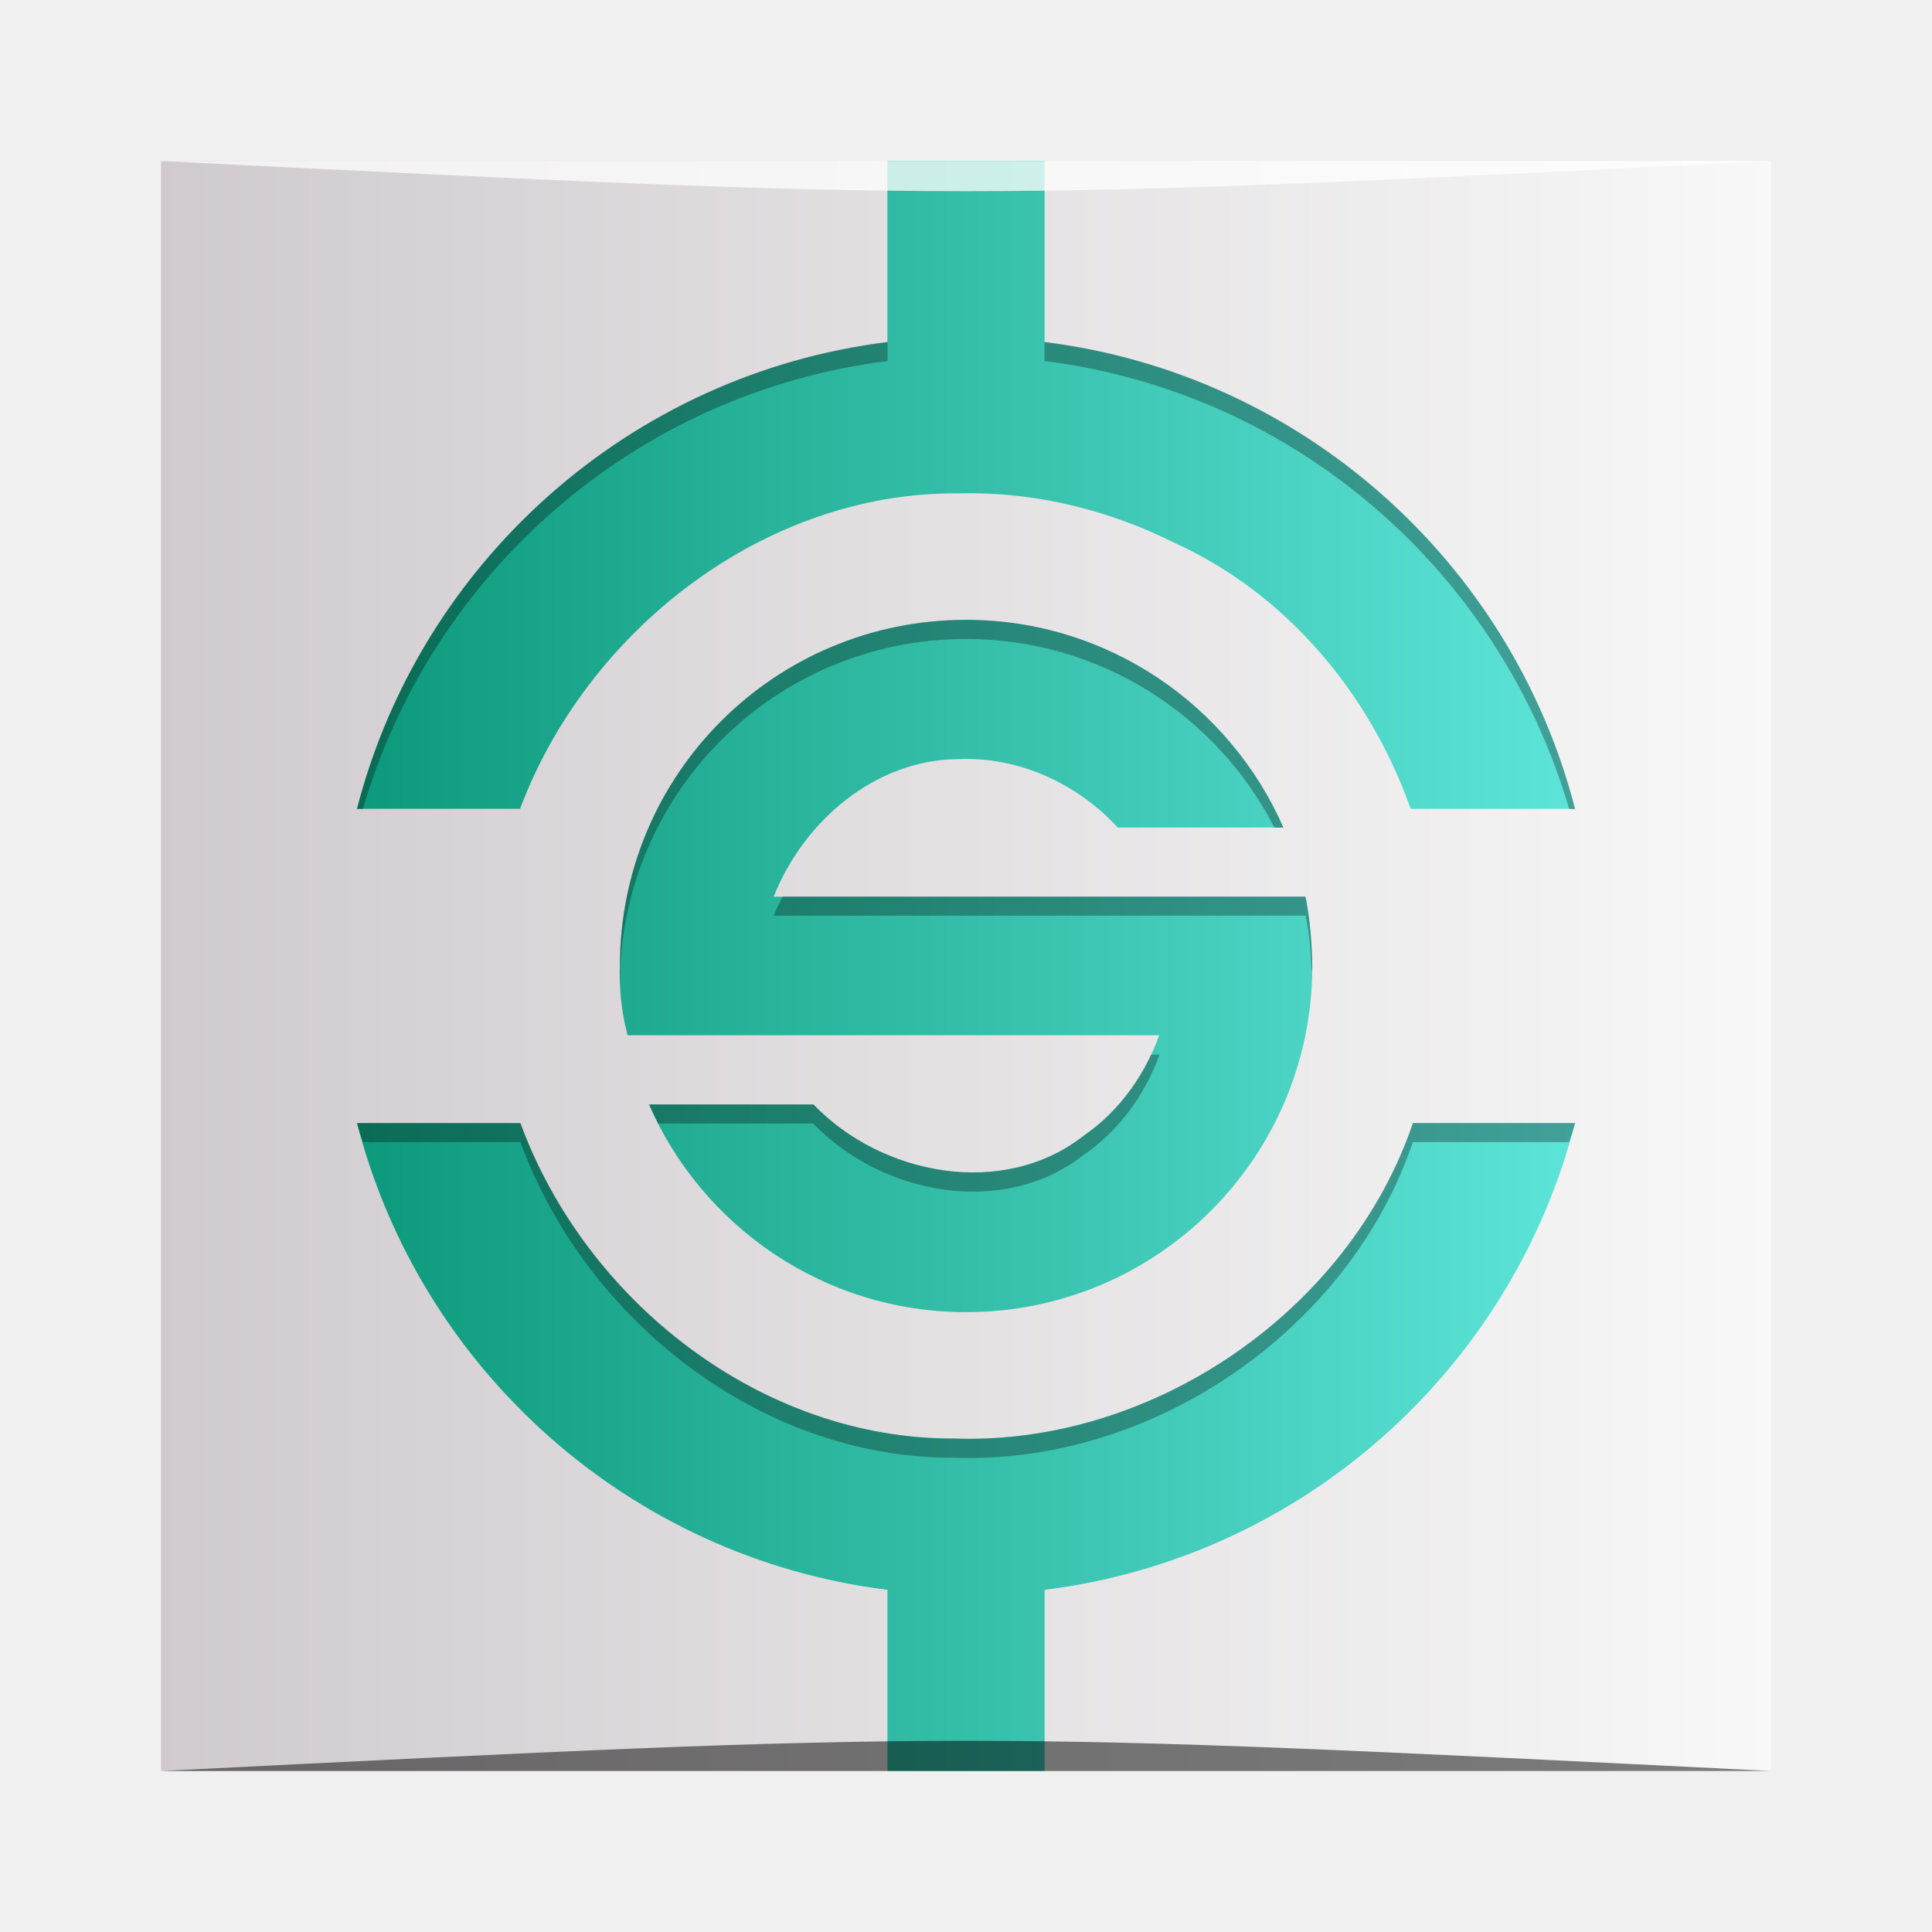
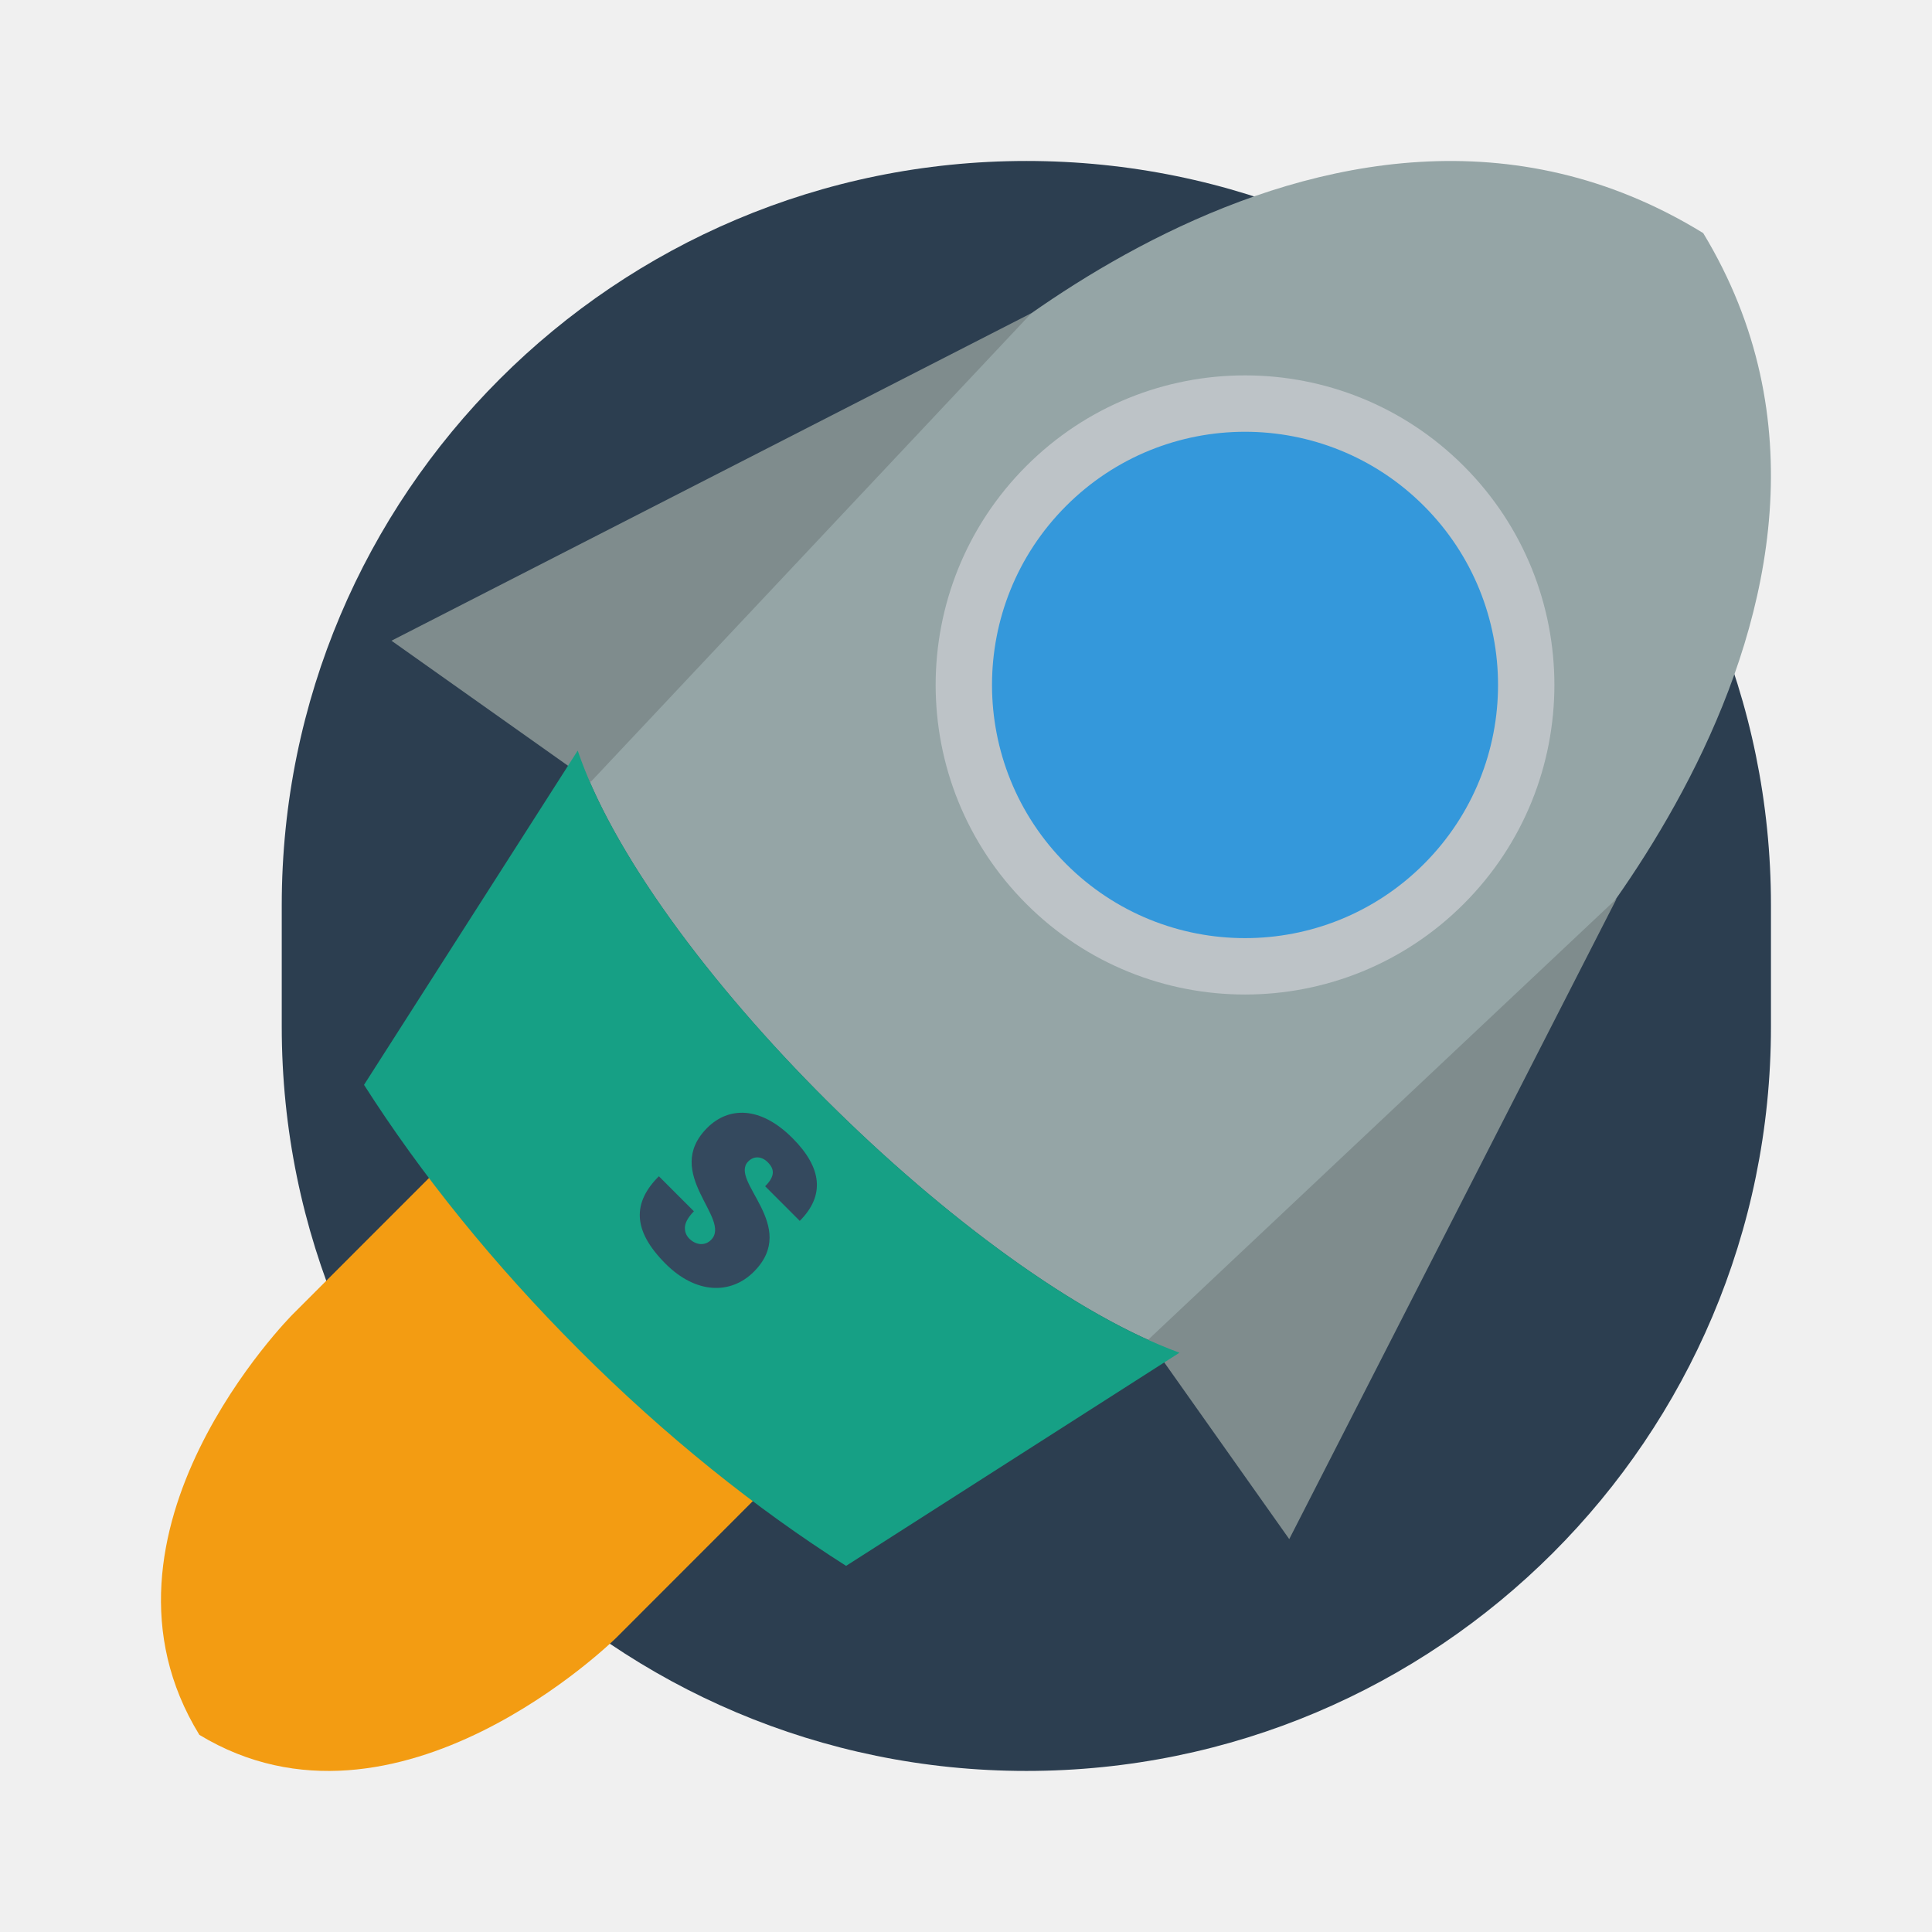
- <svg xmlns="http://www.w3.org/2000/svg" xmlns:xlink="http://www.w3.org/1999/xlink" version="1.0" width="48" height="48" id="svg2408">
-   <defs id="defs2410">
-     <linearGradient id="linearGradient3972">
-       <stop id="stop3974" style="stop-color:#0b9879;stop-opacity:1" offset="0" />
-       <stop id="stop3976" style="stop-color:#60e7dc;stop-opacity:1" offset="1" />
-     </linearGradient>
-     <linearGradient x1="45.448" y1="92.54" x2="45.448" y2="7.017" id="ButtonShadow" gradientUnits="userSpaceOnUse" gradientTransform="scale(1.005865,0.994169)">
-       <stop id="stop3750" style="stop-color:#000000;stop-opacity:1" offset="0" />
-       <stop id="stop3752" style="stop-color:#000000;stop-opacity:0.588" offset="1" />
-     </linearGradient>
-     <linearGradient id="linearGradient3737">
-       <stop id="stop3739" style="stop-color:#ffffff;stop-opacity:1" offset="0" />
-       <stop id="stop3741" style="stop-color:#ffffff;stop-opacity:0" offset="1" />
-     </linearGradient>
-     <filter color-interpolation-filters="sRGB" id="filter3174">
-       <feGaussianBlur id="feGaussianBlur3176" stdDeviation="1.71" />
-     </filter>
-     <linearGradient x1="36.357" y1="6" x2="36.357" y2="63.893" id="linearGradient3188" xlink:href="#linearGradient3737" gradientUnits="userSpaceOnUse" />
-     <filter x="-0.192" y="-0.192" width="1.384" height="1.384" color-interpolation-filters="sRGB" id="filter3794">
-       <feGaussianBlur id="feGaussianBlur3796" stdDeviation="5.28" />
-     </filter>
-     <linearGradient x1="48" y1="20.221" x2="48" y2="138.661" id="linearGradient3613" xlink:href="#linearGradient3737" gradientUnits="userSpaceOnUse" />
-     <radialGradient cx="48" cy="90.172" r="42" fx="48" fy="90.172" id="radialGradient3619" xlink:href="#linearGradient3737" gradientUnits="userSpaceOnUse" gradientTransform="matrix(1.157313,0,0,0.9959077,-7.551021,0.1971319)" />
-     <clipPath id="clipPath3613">
-       <rect width="84" height="84" rx="6" ry="6" x="6" y="6" id="rect3615" style="fill:#ffffff;fill-opacity:1;fill-rule:nonzero;stroke:none" />
-     </clipPath>
-     <linearGradient x1="40" y1="8" x2="40" y2="88" id="linearGradient3617" xlink:href="#linearGradient3926" gradientUnits="userSpaceOnUse" />
-     <linearGradient x1="45.448" y1="92.54" x2="45.448" y2="7.017" id="ButtonShadow-0" gradientUnits="userSpaceOnUse" gradientTransform="matrix(1.005865,0,0,0.994169,100,0)">
-       <stop id="stop3750-8" style="stop-color:#000000;stop-opacity:1" offset="0" />
-       <stop id="stop3752-5" style="stop-color:#000000;stop-opacity:0.588" offset="1" />
-     </linearGradient>
-     <linearGradient x1="32.251" y1="6.132" x2="32.251" y2="90.239" id="linearGradient3780" xlink:href="#ButtonShadow-0" gradientUnits="userSpaceOnUse" gradientTransform="matrix(1.02381,0,0,1.011905,-1.142857,-98.07143)" />
-     <linearGradient x1="32.251" y1="6.132" x2="32.251" y2="90.239" id="linearGradient3772" xlink:href="#ButtonShadow-0" gradientUnits="userSpaceOnUse" gradientTransform="matrix(1.02381,0,0,1.011905,-1.142857,-98.07143)" />
-     <linearGradient x1="32.251" y1="6.132" x2="32.251" y2="90.239" id="linearGradient3725" xlink:href="#ButtonShadow-0" gradientUnits="userSpaceOnUse" gradientTransform="matrix(1.02381,0,0,1.011905,-1.142857,-98.07143)" />
-     <linearGradient x1="32.251" y1="6.132" x2="32.251" y2="90.239" id="linearGradient3721" xlink:href="#ButtonShadow-0" gradientUnits="userSpaceOnUse" gradientTransform="translate(0,-97)" />
-     <linearGradient x1="32.251" y1="6.132" x2="32.251" y2="90.239" id="linearGradient3026" xlink:href="#ButtonShadow-0" gradientUnits="userSpaceOnUse" gradientTransform="matrix(1.02381,0,0,1.011905,-1.142857,-98.07143)" />
-     <linearGradient id="linearGradient3926">
-       <stop id="stop3928" style="stop-color:#f8f8f8;stop-opacity:1;" offset="0" />
-       <stop id="stop3930" style="stop-color:#cdc7cb;stop-opacity:1;" offset="1" />
-     </linearGradient>
-     <linearGradient x1="301.571" y1="70.042" x2="301.571" y2="443.594" id="linearGradient3920" xlink:href="#linearGradient3972" gradientUnits="userSpaceOnUse" gradientTransform="matrix(0.2257434,0,0,0.2257434,-9.78435,-9.790321)" />
-     <linearGradient xlink:href="#linearGradient3926" id="linearGradient3032" gradientUnits="userSpaceOnUse" x1="40" y1="8" x2="40" y2="88" />
-     <linearGradient xlink:href="#linearGradient3972" id="linearGradient3034" gradientUnits="userSpaceOnUse" gradientTransform="matrix(0.2257434,0,0,0.2257434,-9.78435,-9.790321)" x1="301.571" y1="70.042" x2="301.571" y2="443.594" />
-     <linearGradient xlink:href="#linearGradient3737" id="linearGradient3036" gradientUnits="userSpaceOnUse" x1="36.357" y1="6" x2="36.357" y2="63.893" />
-     <radialGradient xlink:href="#linearGradient3737" id="radialGradient3038" gradientUnits="userSpaceOnUse" gradientTransform="matrix(1.157313,0,0,0.9959077,-7.551021,0.1971319)" cx="48" cy="90.172" fx="48" fy="90.172" r="42" />
-     <radialGradient xlink:href="#linearGradient3737" id="radialGradient3041" gradientUnits="userSpaceOnUse" gradientTransform="matrix(1.157313,0,0,0.9959077,-7.551021,0.1971319)" cx="48" cy="90.172" fx="48" fy="90.172" r="42" />
-     <linearGradient xlink:href="#linearGradient3737" id="linearGradient3044" gradientUnits="userSpaceOnUse" x1="36.357" y1="6" x2="36.357" y2="63.893" />
-     <linearGradient xlink:href="#linearGradient3972" id="linearGradient3051" gradientUnits="userSpaceOnUse" gradientTransform="matrix(0.1074969,0,0,0.1074969,-3.516357,-3.5192)" x1="109.79" y1="247.14" x2="407.887" y2="247.14" />
-     <linearGradient xlink:href="#linearGradient3926" id="linearGradient3054" gradientUnits="userSpaceOnUse" x1="90" y1="46" x2="0" y2="46" gradientTransform="matrix(0.4761905,0,0,0.4761905,1.142858,1.142858)" />
-   </defs>
-   <g id="layer2" style="display:none" transform="translate(0,-48)">
-     <rect width="86" height="85" rx="6" ry="6" x="5" y="7" id="rect3745" style="opacity:0.9;fill:url(#ButtonShadow);fill-opacity:1;fill-rule:nonzero;stroke:none;filter:url(#filter3174)" />
+ <svg xmlns="http://www.w3.org/2000/svg" width="48" height="48" id="svg2" version="1.1" viewBox="0 0 13.547 13.547">
+   <defs id="defs4" />
+   <g id="layer1" transform="translate(38.11915,-397.8449)">
+     <g id="g3120" transform="matrix(0.2822223,0,0,0.2822223,-38.07619,397.9365)">
+       <g transform="matrix(0.9929777,0,0,0.9976592,-361.3389,-433.5197)" id="layer1-3">
+         <text id="text3160" y="716.648" x="-288.571" style="font-size:40px;font-style:normal;font-variant:normal;font-weight:normal;font-stretch:normal;line-height:125%;letter-spacing:0px;word-spacing:0px;fill:#000000;fill-opacity:1;stroke:none;font-family:DejaVu Sans;-inkscape-font-specification:DejaVu Sans" xml:space="preserve">
+           <tspan y="716.648" x="-288.571" id="tspan3162" />
+         </text>
+         <g transform="matrix(3.568365,0,0,3.55162,499.6107,-979.1077)" id="layer1-5">
+           <g transform="matrix(0.2822223,0,0,0.2822223,-38.07619,397.9365)" id="g3120-6">
+             <g transform="matrix(3.568429,0,0,3.549583,135.8686,-1412.339)" id="layer1-4">
+               <g transform="matrix(0.2822223,0,0,0.2822223,-38.07619,397.9365)" id="g3120-9">
+                 <g id="layer1-3-3" transform="matrix(0.9929777,0,0,0.9976592,-361.3389,-433.5197)">
+                   <rect style="fill:#2c3e50;fill-opacity:1;stroke:none" id="rect4131" width="36.999" height="40.023" x="370.898" y="438.369" ry="18.5" />
+                   <path id="path1382" d="m 371.174,467.037 c 0,0 -5.415,5.422 -2.323,10.458 4.913,2.979 10.357,-2.413 10.357,-2.413 l 4.471,-4.476 c -0.974,-2.772 -5.287,-7.15 -8.034,-8.044 z" style="fill:#f39c12;fill-opacity:1;stroke:none" />
+                   <path style="fill:#95a5a6;fill-opacity:1;stroke:none" d="m 386.609,444.527 c 0,0 10.165,-10.176 19.605,-4.365 5.585,9.233 -4.524,19.465 -4.524,19.465 l -8.393,8.403 c -5.197,-1.831 -13.404,-9.937 -15.081,-15.1 z" id="rect1011" />
+                   <path style="fill:#7f8c8d;fill-opacity:1;stroke:none" d="m 389.525,442.151 -15.901,8.144 4.951,3.509 z m 14.538,14.556 -11.638,10.965 3.504,4.957 z" id="path1038" />
+                   <circle r="7.691" cy="39.623" cx="598.347" transform="matrix(0.7066645,0.7075488,-0.7066645,0.7075488,0,0)" id="path896" style="fill:#bdc3c7;fill-opacity:1;stroke:none" d="m 606.038,39.623 a 7.691,7.691 0 0 1 -7.691,7.691 7.691,7.691 0 0 1 -7.691,-7.691 7.691,7.691 0 0 1 7.691,-7.691 7.691,7.691 0 0 1 7.691,7.691 z" />
+                   <circle r="6.29" cy="39.623" cx="598.347" transform="matrix(0.7066645,0.7075488,-0.7066645,0.7075488,0,0)" id="path941" style="fill:#3498db;fill-opacity:1;stroke:none" d="m 604.638,39.623 a 6.29,6.29 0 0 1 -6.29,6.29 6.29,6.29 0 0 1 -6.29,-6.29 6.29,6.29 0 0 1 6.29,-6.29 6.29,6.29 0 0 1 6.29,6.29 z" />
+                   <path style="fill:#16a085;fill-opacity:1;stroke:none" d="m 378.252,453.025 -5.31,8.311 c 1.419,2.227 3.216,4.459 5.344,6.59 2.141,2.143 4.395,3.946 6.633,5.368 l 8.283,-5.299 c -5.168,-1.886 -13.213,-9.835 -14.951,-14.969 z" id="path1247" />
+                   <path id="path3132" style="font-size:6.091px;font-style:normal;font-variant:normal;font-weight:900;font-stretch:condensed;text-align:start;line-height:125%;letter-spacing:0px;word-spacing:0px;writing-mode:lr-tb;text-anchor:start;fill:#34495e;fill-opacity:1;stroke:none;font-family:Helvetica Neue;-inkscape-font-specification:Helvetica Neue Heavy Condensed" d="m 380.268,463.608 c -0.651,0.651 -0.667,1.341 0.165,2.175 0.75,0.751 1.615,0.778 2.194,0.199 1.141,-1.143 -0.628,-2.252 -0.138,-2.743 0.143,-0.144 0.336,-0.127 0.485,0.022 0.165,0.166 0.188,0.342 -0.066,0.596 l 0.86,0.861 c 0.623,-0.624 0.562,-1.314 -0.182,-2.059 -0.805,-0.806 -1.593,-0.778 -2.117,-0.254 -1.13,1.132 0.623,2.258 0.094,2.787 -0.16,0.16 -0.386,0.121 -0.54,-0.033 -0.088,-0.088 -0.121,-0.199 -0.105,-0.315 0.016,-0.116 0.105,-0.248 0.22,-0.364 l -0.871,-0.872 z" />
+                 </g>
+               </g>
+             </g>
+           </g>
+         </g>
+       </g>
+     </g>
  </g>
-   <rect style="fill:url(#linearGradient3054);fill-opacity:1;fill-rule:nonzero;stroke:none" id="rect2419" y="4" x="4" ry="0" rx="0" height="40" width="40" />
-   <path style="fill:url(#linearGradient3051);fill-opacity:1;stroke:none;display:inline" id="path4189" d="m 24.003,15.4 c -4.75,0 -8.6,3.831 -8.6,8.6 0,0 -0.057,0.808 0.19,1.72 l 13.207,0 c -0.357,0.996 -0.996,1.889 -1.864,2.486 -1.998,1.577 -5.023,1.004 -6.725,-0.766 l -4.088,0 c 1.328,3.036 4.355,5.16 7.881,5.16 4.75,0 8.6,-3.85 8.6,-8.6 0,0 0,-0.884 -0.171,-1.72 l -13.212,0 c 0.743,-1.879 2.519,-3.402 4.582,-3.42 0.103,-0.005 0.206,-0.005 0.309,-0.003 1.383,0.028 2.725,0.684 3.658,1.703 l 4.115,0 C 30.556,17.524 27.528,15.4 24.003,15.4 z m -1.956,-11.4 0,4.501 c -6.402,0.798 -11.6,5.469 -13.177,11.594 l 4.05,0 c 1.661,-4.421 6.059,-7.87 10.866,-7.837 0.117,-0.003 0.235,-0.004 0.351,-0.004 1.745,0.01 3.46,0.444 5.015,1.22 2.801,1.261 4.88,3.752 5.896,6.621 l 4.081,0 C 37.553,13.969 32.354,9.299 25.953,8.501 l 0,-4.501 z M 8.871,27.905 c 1.577,6.125 6.775,10.796 13.177,11.594 l 0,4.501 3.905,0 0,-4.501 c 6.402,-0.798 11.6,-5.469 13.177,-11.594 l -4.024,0 c -1.579,4.657 -6.458,8.007 -11.392,7.834 -4.803,0.024 -9.161,-3.407 -10.785,-7.834 z" />
-   <path style="opacity:0.3;fill:#000000;fill-opacity:1;stroke:none;display:inline" id="path3922" d="M 22.051,8.494 C 15.649,9.292 10.443,13.976 8.866,20.101 l 0.149,0 C 10.734,14.214 15.818,9.747 22.051,8.97 z m 3.899,0 0,0.476 c 6.233,0.777 11.316,5.244 13.036,11.131 l 0.149,0 C 37.557,13.976 32.351,9.292 25.949,8.494 z M 24,15.399 c -4.75,0 -8.601,3.833 -8.601,8.601 0,0 -0.011,0.206 0,0.476 0,-4.769 3.852,-8.601 8.601,-8.601 3.34,0 6.24,1.905 7.664,4.688 l 0.223,0 C 30.559,17.527 27.525,15.399 24,15.399 z m -4.554,6.875 c -0.08,0.158 -0.158,0.312 -0.223,0.476 l 13.214,0 c 0.122,0.599 0.139,1.108 0.149,1.414 0.001,-0.055 0.015,-0.108 0.015,-0.164 0,0 0.007,-0.89 -0.164,-1.726 z m 9.152,3.929 c -0.374,0.797 -0.943,1.512 -1.667,2.009 -1.998,1.577 -5.024,0.996 -6.726,-0.774 l -4.077,0 c 0.07,0.159 0.144,0.322 0.223,0.476 l 3.854,0 c 1.702,1.77 4.728,2.351 6.726,0.774 0.868,-0.596 1.518,-1.489 1.875,-2.485 z M 8.866,27.899 c 0.042,0.162 0.102,0.317 0.149,0.476 l 3.914,0 c 1.625,4.426 5.985,7.867 10.789,7.842 4.933,0.173 9.805,-3.185 11.384,-7.842 l 3.884,0 c 0.047,-0.16 0.107,-0.315 0.149,-0.476 l -4.033,0 c -1.579,4.657 -6.45,8.015 -11.384,7.842 -4.803,0.024 -9.164,-3.416 -10.789,-7.842 z" />
-   <path style="opacity:0.5;fill:#000000;fill-opacity:1;stroke:none" d="m 4,44 0,0 c 20,-1 20,-1 40,0 z" id="path3257" />
-   <path id="path4027" d="M 4,4 4,4 C 24,5 24,5 44,4 z" style="opacity:0.75;fill:#ffffff;fill-opacity:1;stroke:none" />
</svg>
